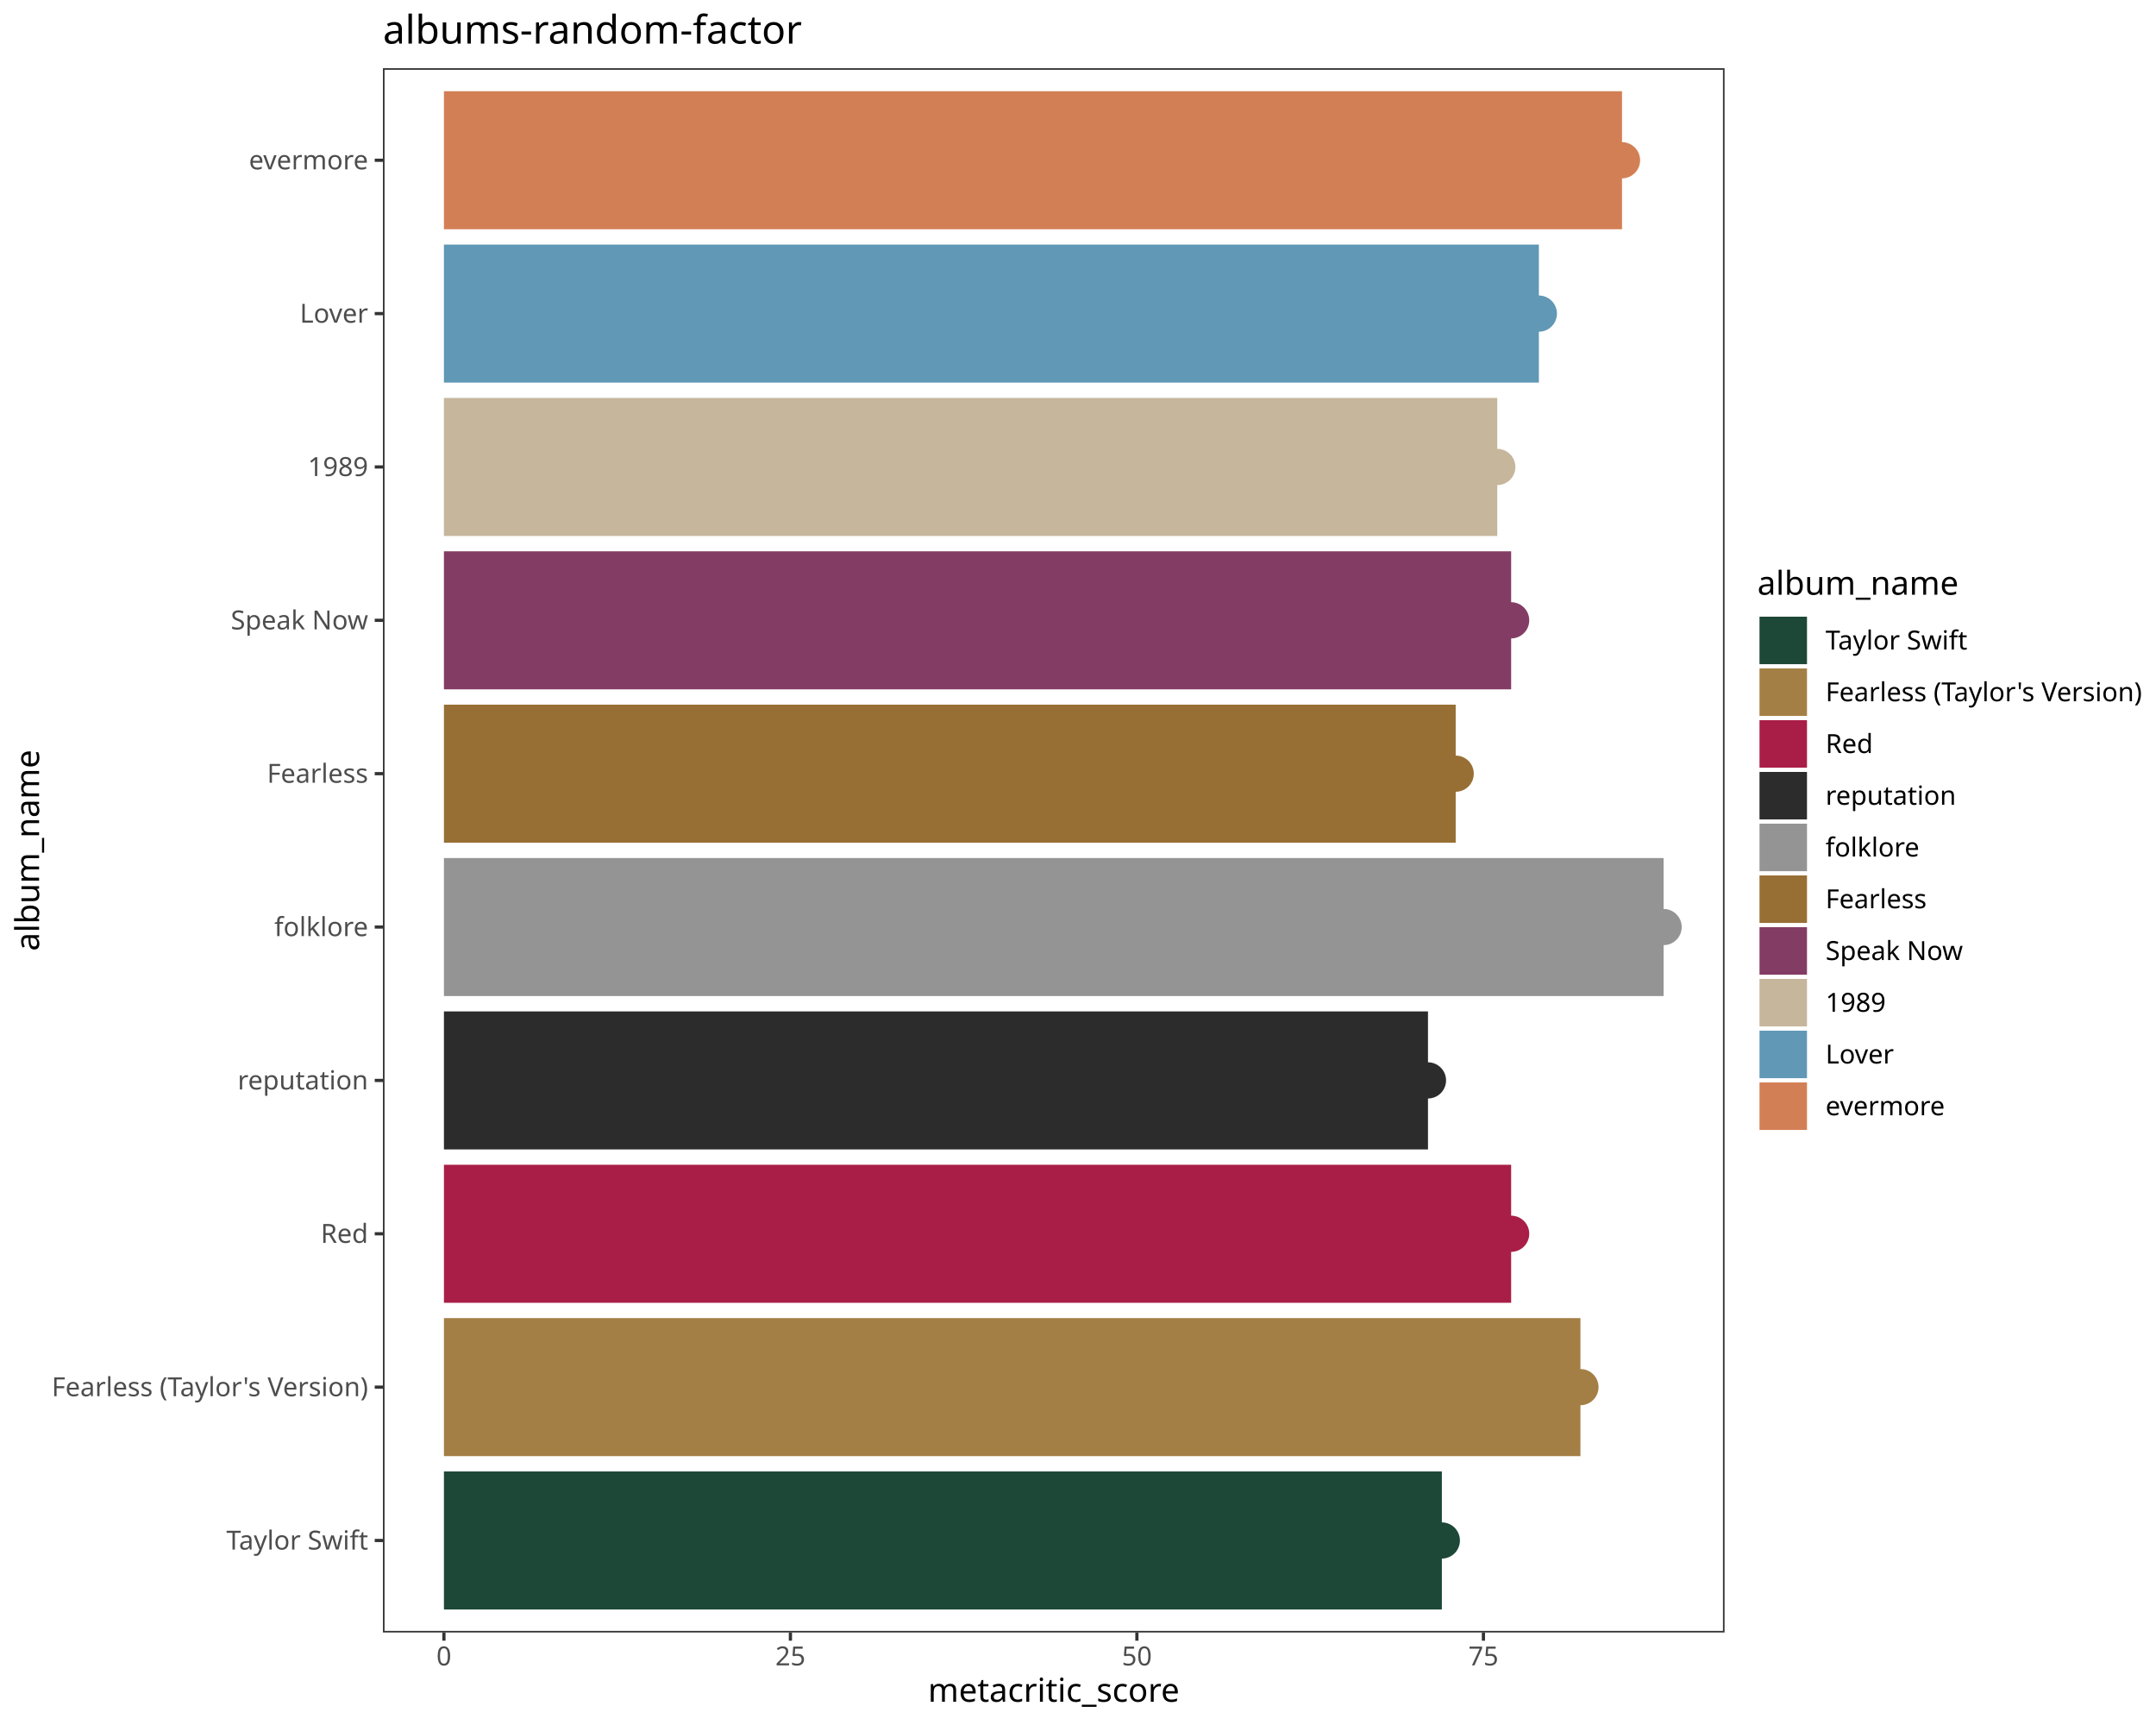
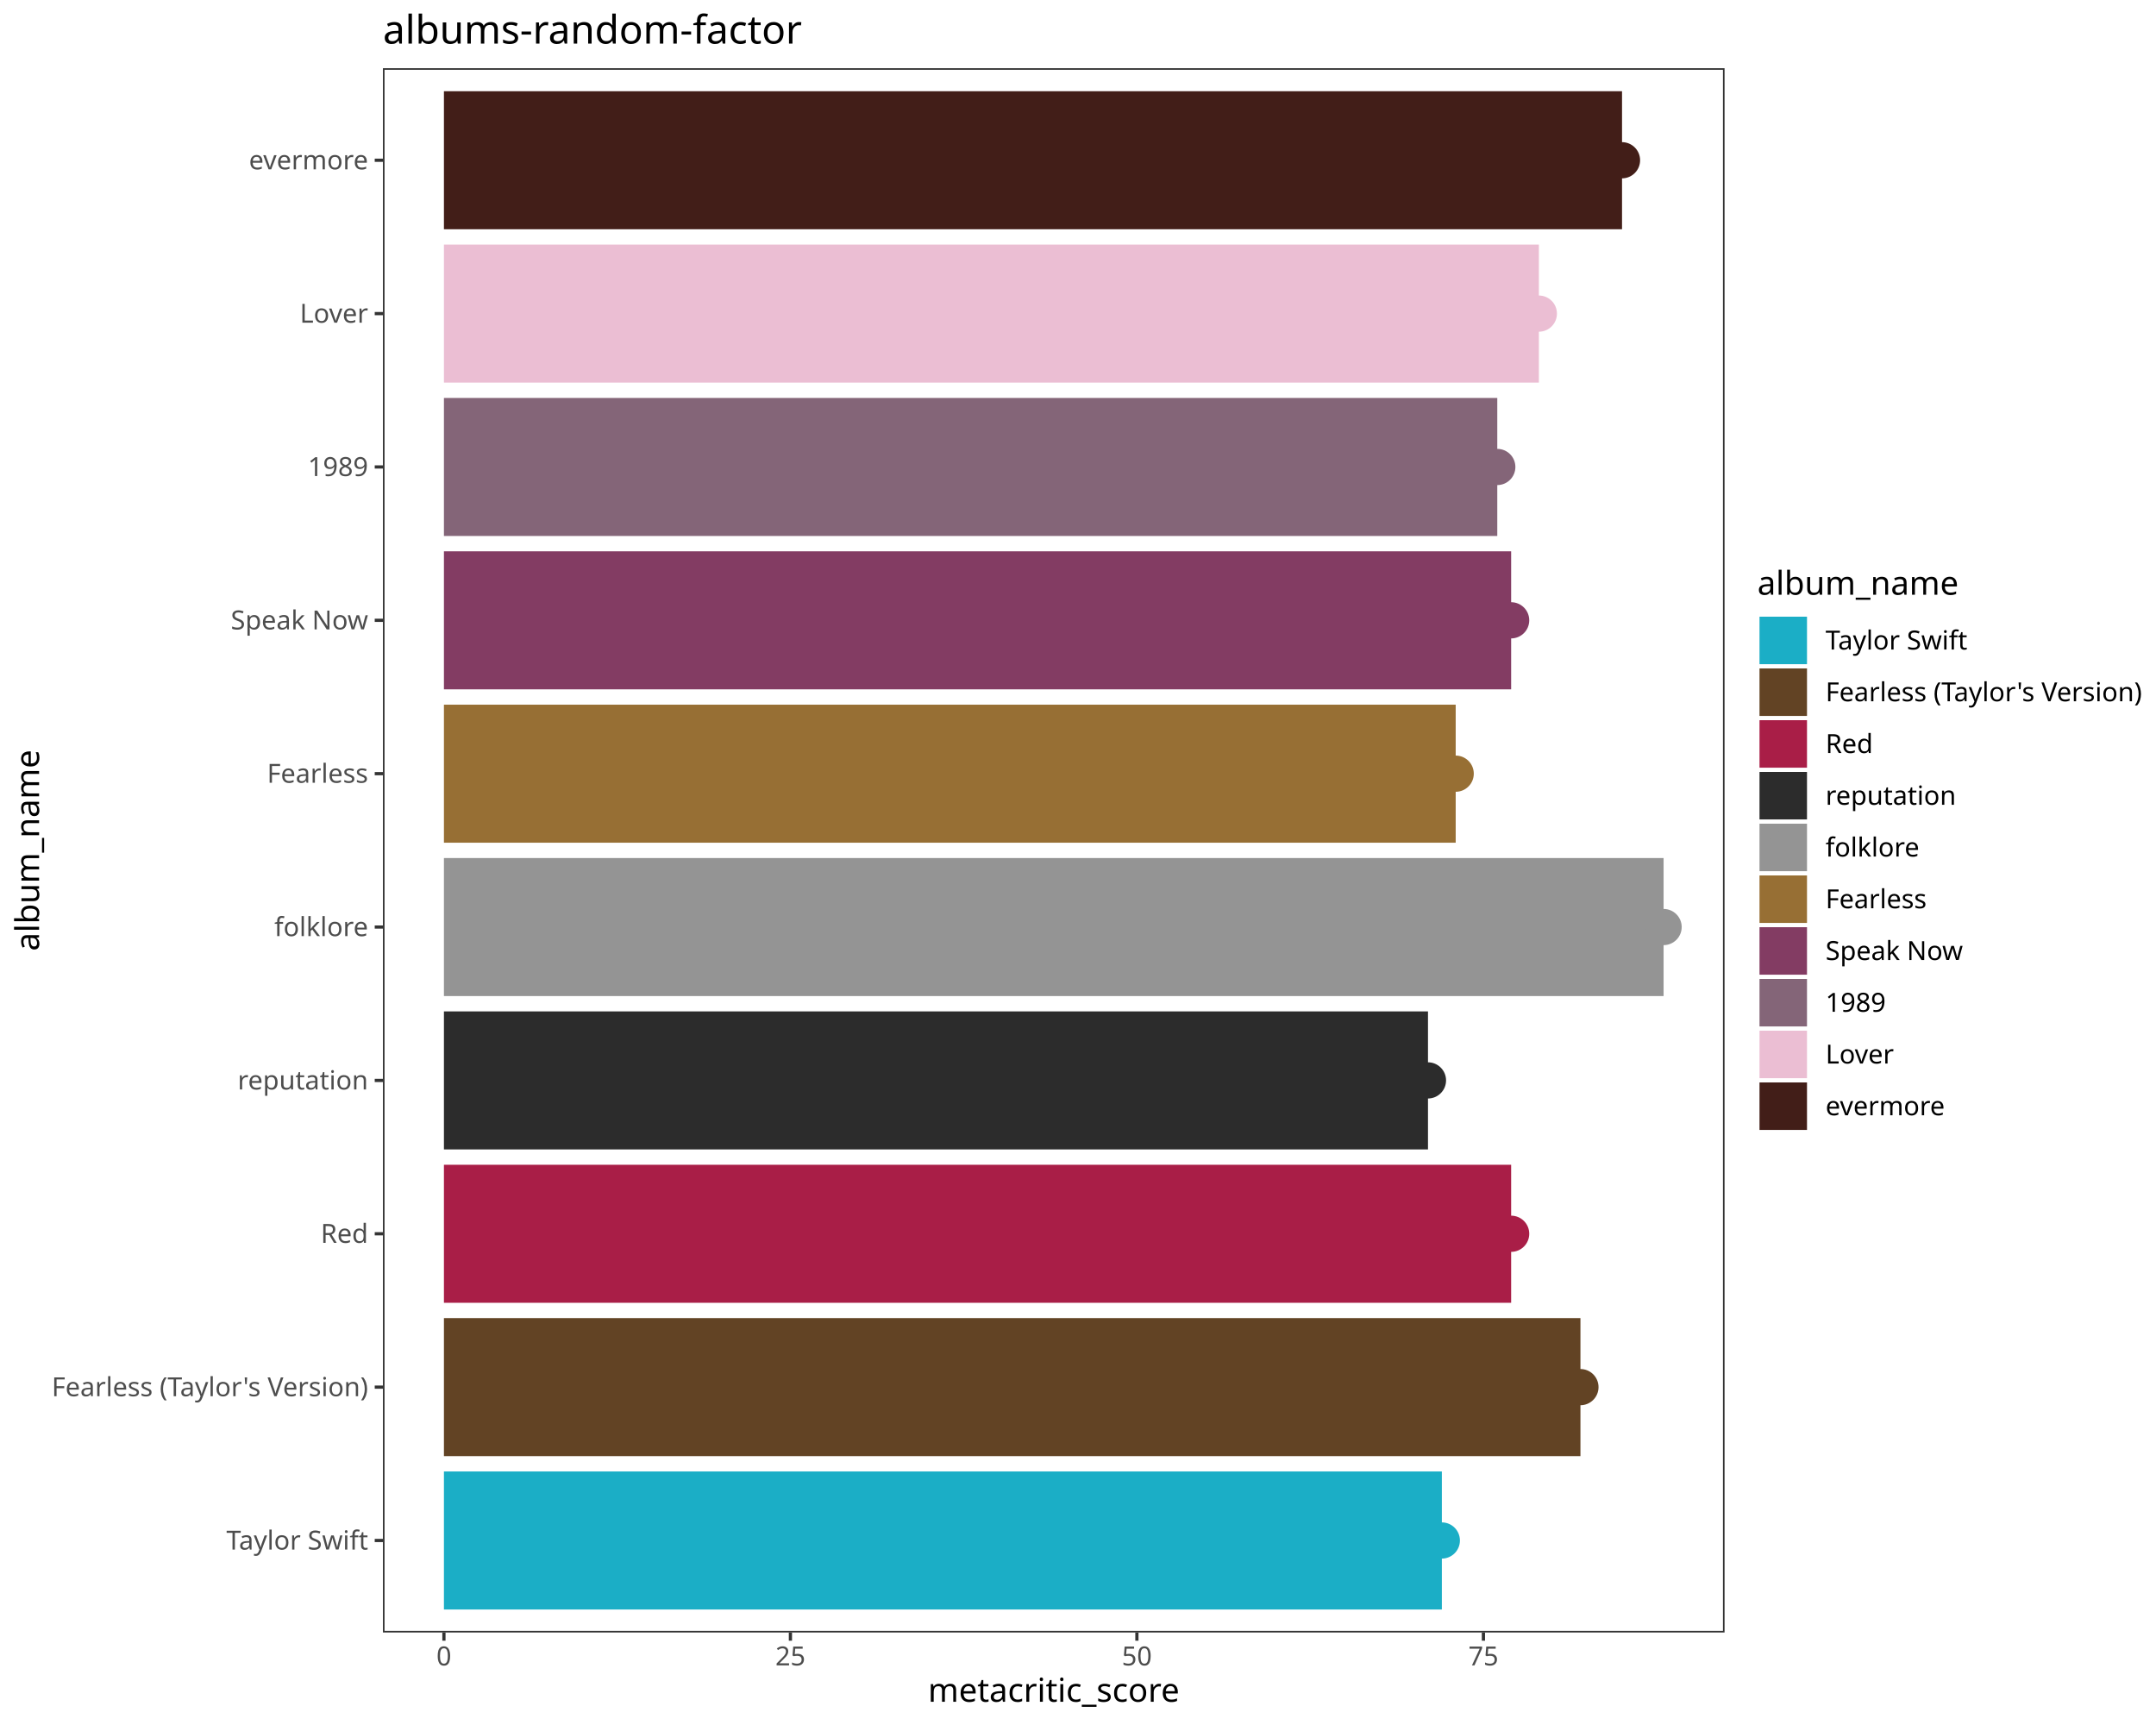
<svg xmlns="http://www.w3.org/2000/svg" class="svglite" data-engine-version="2.0" width="720.00pt" height="576.00pt" viewBox="0 0 720.00 576.00">
  <defs>
    <style type="text/css">
    .svglite line, .svglite polyline, .svglite polygon, .svglite path, .svglite rect, .svglite circle {
      fill: none;
      stroke: #000000;
      stroke-linecap: round;
      stroke-linejoin: round;
      stroke-miterlimit: 10.00;
    }
  </style>
  </defs>
  <rect width="100%" height="100%" style="stroke: none; fill: #FFFFFF;" />
  <defs>
    <clipPath id="cpMC4wMHw3MjAuMDB8MC4wMHw1NzYuMDA=">
      <rect x="0.00" y="0.00" width="720.00" height="576.00" />
    </clipPath>
  </defs>
  <g clip-path="url(#cpMC4wMHw3MjAuMDB8MC4wMHw1NzYuMDA=)">
    <rect x="0.00" y="0.00" width="720.00" height="576.00" style="stroke-width: 1.07; stroke: #FFFFFF; fill: #FFFFFF;" />
  </g>
  <defs>
    <clipPath id="cpMTI3Ljg4fDU3NS45M3wyMi43OHw1NDUuMTE=">
      <rect x="127.88" y="22.78" width="448.04" height="522.33" />
    </clipPath>
  </defs>
  <g clip-path="url(#cpMTI3Ljg4fDU3NS45M3wyMi43OHw1NDUuMTE=)">
    <rect x="127.88" y="22.78" width="448.04" height="522.33" style="stroke-width: 1.07; stroke: none; fill: #FFFFFF;" />
-     <rect x="148.25" y="491.34" width="333.26" height="46.09" style="stroke-width: 1.07; stroke: none; stroke-linecap: square; stroke-linejoin: miter; fill: #1D4737;" />
+     <rect x="148.25" y="491.34" width="333.26" height="46.09" style="stroke-width: 1.07; stroke: none; stroke-linecap: square; stroke-linejoin: miter; fill: #1BAEC6;" />
    <rect x="148.25" y="235.30" width="337.88" height="46.09" style="stroke-width: 1.07; stroke: none; stroke-linecap: square; stroke-linejoin: miter; fill: #976F34;" />
    <rect x="148.25" y="184.09" width="356.40" height="46.09" style="stroke-width: 1.07; stroke: none; stroke-linecap: square; stroke-linejoin: miter; fill: #833C63;" />
    <rect x="148.25" y="388.93" width="356.40" height="46.09" style="stroke-width: 1.07; stroke: none; stroke-linecap: square; stroke-linejoin: miter; fill: #A91E47;" />
-     <rect x="148.25" y="132.88" width="351.77" height="46.09" style="stroke-width: 1.07; stroke: none; stroke-linecap: square; stroke-linejoin: miter; fill: #C6B69C;" />
+     <rect x="148.25" y="132.88" width="351.77" height="46.09" style="stroke-width: 1.07; stroke: none; stroke-linecap: square; stroke-linejoin: miter; fill: #846578;" />
    <rect x="148.25" y="337.72" width="328.63" height="46.09" style="stroke-width: 1.07; stroke: none; stroke-linecap: square; stroke-linejoin: miter; fill: #2C2C2C;" />
-     <rect x="148.25" y="81.67" width="365.66" height="46.09" style="stroke-width: 1.07; stroke: none; stroke-linecap: square; stroke-linejoin: miter; fill: #6098B6;" />
+     <rect x="148.25" y="81.67" width="365.66" height="46.09" style="stroke-width: 1.07; stroke: none; stroke-linecap: square; stroke-linejoin: miter; fill: #EBBED3;" />
    <rect x="148.25" y="286.51" width="407.31" height="46.09" style="stroke-width: 1.07; stroke: none; stroke-linecap: square; stroke-linejoin: miter; fill: #949494;" />
-     <rect x="148.25" y="30.46" width="393.43" height="46.09" style="stroke-width: 1.07; stroke: none; stroke-linecap: square; stroke-linejoin: miter; fill: #D37F55;" />
-     <rect x="148.25" y="440.13" width="379.54" height="46.09" style="stroke-width: 1.07; stroke: none; stroke-linecap: square; stroke-linejoin: miter; fill: #A47F45;" />
-     <circle cx="481.50" cy="514.39" r="5.69" style="stroke-width: 0.71; stroke: #1D4737; fill: #1D4737;" />
+     <rect x="148.25" y="30.46" width="393.43" height="46.09" style="stroke-width: 1.07; stroke: none; stroke-linecap: square; stroke-linejoin: miter; fill: #421E18;" />
+     <rect x="148.25" y="440.13" width="379.54" height="46.09" style="stroke-width: 1.07; stroke: none; stroke-linecap: square; stroke-linejoin: miter; fill: #624324;" />
+     <circle cx="481.50" cy="514.39" r="5.69" style="stroke-width: 0.71; stroke: #1BAEC6; fill: #1BAEC6;" />
    <circle cx="486.13" cy="258.34" r="5.69" style="stroke-width: 0.71; stroke: #976F34; fill: #976F34;" />
    <circle cx="504.65" cy="207.13" r="5.69" style="stroke-width: 0.71; stroke: #833C63; fill: #833C63;" />
    <circle cx="504.65" cy="411.97" r="5.69" style="stroke-width: 0.71; stroke: #A91E47; fill: #A91E47;" />
-     <circle cx="500.02" cy="155.93" r="5.69" style="stroke-width: 0.71; stroke: #C6B69C; fill: #C6B69C;" />
+     <circle cx="500.02" cy="155.93" r="5.69" style="stroke-width: 0.71; stroke: #846578; fill: #846578;" />
    <circle cx="476.87" cy="360.76" r="5.69" style="stroke-width: 0.71; stroke: #2C2C2C; fill: #2C2C2C;" />
-     <circle cx="513.90" cy="104.72" r="5.69" style="stroke-width: 0.71; stroke: #6098B6; fill: #6098B6;" />
+     <circle cx="513.90" cy="104.72" r="5.69" style="stroke-width: 0.71; stroke: #EBBED3; fill: #EBBED3;" />
    <circle cx="555.56" cy="309.55" r="5.69" style="stroke-width: 0.71; stroke: #949494; fill: #949494;" />
-     <circle cx="541.67" cy="53.51" r="5.69" style="stroke-width: 0.71; stroke: #D37F55; fill: #D37F55;" />
-     <circle cx="527.79" cy="463.18" r="5.69" style="stroke-width: 0.71; stroke: #A47F45; fill: #A47F45;" />
+     <circle cx="541.67" cy="53.51" r="5.69" style="stroke-width: 0.71; stroke: #421E18; fill: #421E18;" />
+     <circle cx="527.79" cy="463.18" r="5.69" style="stroke-width: 0.71; stroke: #624324; fill: #624324;" />
    <rect x="127.88" y="22.78" width="448.04" height="522.33" style="stroke-width: 1.07; stroke: #333333;" />
  </g>
  <g clip-path="url(#cpMC4wMHw3MjAuMDB8MC4wMHw1NzYuMDA=)">
    <text x="122.95" y="517.42" text-anchor="end" style="font-size: 8.80px; fill: #4D4D4D; font-family: sans;" textLength="45.97px" lengthAdjust="spacingAndGlyphs">Taylor Swift</text>
    <text x="122.95" y="466.21" text-anchor="end" style="font-size: 8.80px; fill: #4D4D4D; font-family: sans;" textLength="104.88px" lengthAdjust="spacingAndGlyphs">Fearless (Taylor's Version)</text>
    <text x="122.95" y="415.00" text-anchor="end" style="font-size: 8.80px; fill: #4D4D4D; font-family: sans;" textLength="16.15px" lengthAdjust="spacingAndGlyphs">Red</text>
    <text x="122.95" y="363.79" text-anchor="end" style="font-size: 8.80px; fill: #4D4D4D; font-family: sans;" textLength="39.14px" lengthAdjust="spacingAndGlyphs">reputation</text>
    <text x="122.95" y="312.58" text-anchor="end" style="font-size: 8.80px; fill: #4D4D4D; font-family: sans;" textLength="28.37px" lengthAdjust="spacingAndGlyphs">folklore</text>
    <text x="122.95" y="261.37" text-anchor="end" style="font-size: 8.80px; fill: #4D4D4D; font-family: sans;" textLength="33.75px" lengthAdjust="spacingAndGlyphs">Fearless</text>
    <text x="122.95" y="210.16" text-anchor="end" style="font-size: 8.80px; fill: #4D4D4D; font-family: sans;" textLength="45.01px" lengthAdjust="spacingAndGlyphs">Speak Now</text>
    <text x="122.95" y="158.95" text-anchor="end" style="font-size: 8.80px; fill: #4D4D4D; font-family: sans;" textLength="19.58px" lengthAdjust="spacingAndGlyphs">1989</text>
    <text x="122.95" y="107.75" text-anchor="end" style="font-size: 8.80px; fill: #4D4D4D; font-family: sans;" textLength="22.02px" lengthAdjust="spacingAndGlyphs">Lover</text>
    <text x="122.95" y="56.54" text-anchor="end" style="font-size: 8.80px; fill: #4D4D4D; font-family: sans;" textLength="37.18px" lengthAdjust="spacingAndGlyphs">evermore</text>
    <polyline points="125.14,514.39 127.88,514.39 " style="stroke-width: 1.07; stroke: #333333; stroke-linecap: butt;" />
    <polyline points="125.14,463.18 127.88,463.18 " style="stroke-width: 1.07; stroke: #333333; stroke-linecap: butt;" />
    <polyline points="125.14,411.97 127.88,411.97 " style="stroke-width: 1.07; stroke: #333333; stroke-linecap: butt;" />
    <polyline points="125.14,360.76 127.88,360.76 " style="stroke-width: 1.07; stroke: #333333; stroke-linecap: butt;" />
    <polyline points="125.14,309.55 127.88,309.55 " style="stroke-width: 1.07; stroke: #333333; stroke-linecap: butt;" />
    <polyline points="125.14,258.34 127.88,258.34 " style="stroke-width: 1.07; stroke: #333333; stroke-linecap: butt;" />
    <polyline points="125.14,207.13 127.88,207.13 " style="stroke-width: 1.07; stroke: #333333; stroke-linecap: butt;" />
    <polyline points="125.14,155.93 127.88,155.93 " style="stroke-width: 1.07; stroke: #333333; stroke-linecap: butt;" />
    <polyline points="125.14,104.72 127.88,104.72 " style="stroke-width: 1.07; stroke: #333333; stroke-linecap: butt;" />
    <polyline points="125.14,53.51 127.88,53.51 " style="stroke-width: 1.07; stroke: #333333; stroke-linecap: butt;" />
    <polyline points="148.25,547.85 148.25,545.11 " style="stroke-width: 1.07; stroke: #333333; stroke-linecap: butt;" />
    <polyline points="263.96,547.85 263.96,545.11 " style="stroke-width: 1.07; stroke: #333333; stroke-linecap: butt;" />
    <polyline points="379.67,547.85 379.67,545.11 " style="stroke-width: 1.07; stroke: #333333; stroke-linecap: butt;" />
    <polyline points="495.39,547.85 495.39,545.11 " style="stroke-width: 1.07; stroke: #333333; stroke-linecap: butt;" />
    <text x="148.25" y="556.10" text-anchor="middle" style="font-size: 8.80px; fill: #4D4D4D; font-family: sans;" textLength="4.89px" lengthAdjust="spacingAndGlyphs">0</text>
    <text x="263.96" y="556.10" text-anchor="middle" style="font-size: 8.80px; fill: #4D4D4D; font-family: sans;" textLength="9.79px" lengthAdjust="spacingAndGlyphs">25</text>
    <text x="379.67" y="556.10" text-anchor="middle" style="font-size: 8.80px; fill: #4D4D4D; font-family: sans;" textLength="9.79px" lengthAdjust="spacingAndGlyphs">50</text>
    <text x="495.39" y="556.10" text-anchor="middle" style="font-size: 8.80px; fill: #4D4D4D; font-family: sans;" textLength="9.79px" lengthAdjust="spacingAndGlyphs">75</text>
    <text x="351.90" y="568.24" text-anchor="middle" style="font-size: 11.00px; font-family: sans;" textLength="80.10px" lengthAdjust="spacingAndGlyphs">metacritic_score</text>
    <text transform="translate(13.05,283.95) rotate(-90)" text-anchor="middle" style="font-size: 11.00px; font-family: sans;" textLength="63.60px" lengthAdjust="spacingAndGlyphs">album_name</text>
    <rect x="586.88" y="189.88" width="127.64" height="188.13" style="stroke-width: 1.07; stroke: none; fill: #FFFFFF;" />
    <text x="586.88" y="198.59" style="font-size: 11.00px; font-family: sans;" textLength="63.60px" lengthAdjust="spacingAndGlyphs">album_name</text>
    <rect x="586.88" y="205.21" width="17.28" height="17.28" style="stroke-width: 1.07; stroke: none; fill: #FFFFFF;" />
-     <rect x="587.59" y="205.92" width="15.86" height="15.86" style="stroke-width: 1.07; stroke: none; stroke-linecap: square; stroke-linejoin: miter; fill: #1D4737;" />
-     <circle cx="595.52" cy="213.85" r="5.69" style="stroke-width: 0.71; stroke: #1D4737; fill: #1D4737;" />
+     <rect x="587.59" y="205.92" width="15.86" height="15.86" style="stroke-width: 1.07; stroke: none; stroke-linecap: square; stroke-linejoin: miter; fill: #1BAEC6;" />
+     <circle cx="595.52" cy="213.85" r="5.69" style="stroke-width: 0.71; stroke: #1BAEC6; fill: #1BAEC6;" />
    <rect x="586.88" y="222.49" width="17.28" height="17.28" style="stroke-width: 1.07; stroke: none; fill: #FFFFFF;" />
-     <rect x="587.59" y="223.20" width="15.86" height="15.86" style="stroke-width: 1.07; stroke: none; stroke-linecap: square; stroke-linejoin: miter; fill: #A47F45;" />
-     <circle cx="595.52" cy="231.13" r="5.69" style="stroke-width: 0.71; stroke: #A47F45; fill: #A47F45;" />
+     <rect x="587.59" y="223.20" width="15.86" height="15.86" style="stroke-width: 1.07; stroke: none; stroke-linecap: square; stroke-linejoin: miter; fill: #624324;" />
+     <circle cx="595.52" cy="231.13" r="5.69" style="stroke-width: 0.71; stroke: #624324; fill: #624324;" />
    <rect x="586.88" y="239.77" width="17.28" height="17.28" style="stroke-width: 1.07; stroke: none; fill: #FFFFFF;" />
    <rect x="587.59" y="240.48" width="15.86" height="15.86" style="stroke-width: 1.07; stroke: none; stroke-linecap: square; stroke-linejoin: miter; fill: #A91E47;" />
    <circle cx="595.52" cy="248.41" r="5.69" style="stroke-width: 0.71; stroke: #A91E47; fill: #A91E47;" />
    <rect x="586.88" y="257.05" width="17.28" height="17.28" style="stroke-width: 1.07; stroke: none; fill: #FFFFFF;" />
    <rect x="587.59" y="257.76" width="15.86" height="15.86" style="stroke-width: 1.07; stroke: none; stroke-linecap: square; stroke-linejoin: miter; fill: #2C2C2C;" />
    <circle cx="595.52" cy="265.69" r="5.69" style="stroke-width: 0.71; stroke: #2C2C2C; fill: #2C2C2C;" />
    <rect x="586.88" y="274.33" width="17.28" height="17.28" style="stroke-width: 1.07; stroke: none; fill: #FFFFFF;" />
    <rect x="587.59" y="275.04" width="15.86" height="15.86" style="stroke-width: 1.07; stroke: none; stroke-linecap: square; stroke-linejoin: miter; fill: #949494;" />
    <circle cx="595.52" cy="282.97" r="5.69" style="stroke-width: 0.71; stroke: #949494; fill: #949494;" />
    <rect x="586.88" y="291.61" width="17.28" height="17.28" style="stroke-width: 1.07; stroke: none; fill: #FFFFFF;" />
    <rect x="587.59" y="292.32" width="15.86" height="15.86" style="stroke-width: 1.07; stroke: none; stroke-linecap: square; stroke-linejoin: miter; fill: #976F34;" />
    <circle cx="595.52" cy="300.25" r="5.69" style="stroke-width: 0.71; stroke: #976F34; fill: #976F34;" />
    <rect x="586.88" y="308.89" width="17.28" height="17.28" style="stroke-width: 1.07; stroke: none; fill: #FFFFFF;" />
    <rect x="587.59" y="309.60" width="15.86" height="15.86" style="stroke-width: 1.07; stroke: none; stroke-linecap: square; stroke-linejoin: miter; fill: #833C63;" />
    <circle cx="595.52" cy="317.53" r="5.69" style="stroke-width: 0.71; stroke: #833C63; fill: #833C63;" />
    <rect x="586.88" y="326.17" width="17.28" height="17.28" style="stroke-width: 1.07; stroke: none; fill: #FFFFFF;" />
-     <rect x="587.59" y="326.88" width="15.86" height="15.86" style="stroke-width: 1.07; stroke: none; stroke-linecap: square; stroke-linejoin: miter; fill: #C6B69C;" />
-     <circle cx="595.52" cy="334.81" r="5.69" style="stroke-width: 0.71; stroke: #C6B69C; fill: #C6B69C;" />
+     <rect x="587.59" y="326.88" width="15.86" height="15.86" style="stroke-width: 1.07; stroke: none; stroke-linecap: square; stroke-linejoin: miter; fill: #846578;" />
+     <circle cx="595.52" cy="334.81" r="5.69" style="stroke-width: 0.71; stroke: #846578; fill: #846578;" />
    <rect x="586.88" y="343.45" width="17.28" height="17.28" style="stroke-width: 1.07; stroke: none; fill: #FFFFFF;" />
-     <rect x="587.59" y="344.16" width="15.86" height="15.86" style="stroke-width: 1.07; stroke: none; stroke-linecap: square; stroke-linejoin: miter; fill: #6098B6;" />
-     <circle cx="595.52" cy="352.09" r="5.69" style="stroke-width: 0.71; stroke: #6098B6; fill: #6098B6;" />
+     <rect x="587.59" y="344.16" width="15.86" height="15.86" style="stroke-width: 1.07; stroke: none; stroke-linecap: square; stroke-linejoin: miter; fill: #EBBED3;" />
+     <circle cx="595.52" cy="352.09" r="5.69" style="stroke-width: 0.71; stroke: #EBBED3; fill: #EBBED3;" />
    <rect x="586.88" y="360.73" width="17.28" height="17.28" style="stroke-width: 1.07; stroke: none; fill: #FFFFFF;" />
-     <rect x="587.59" y="361.44" width="15.86" height="15.86" style="stroke-width: 1.07; stroke: none; stroke-linecap: square; stroke-linejoin: miter; fill: #D37F55;" />
-     <circle cx="595.52" cy="369.37" r="5.69" style="stroke-width: 0.71; stroke: #D37F55; fill: #D37F55;" />
+     <rect x="587.59" y="361.44" width="15.86" height="15.86" style="stroke-width: 1.07; stroke: none; stroke-linecap: square; stroke-linejoin: miter; fill: #421E18;" />
+     <circle cx="595.52" cy="369.37" r="5.69" style="stroke-width: 0.71; stroke: #421E18; fill: #421E18;" />
    <text x="609.64" y="216.88" style="font-size: 8.80px; font-family: sans;" textLength="45.97px" lengthAdjust="spacingAndGlyphs">Taylor Swift</text>
    <text x="609.64" y="234.16" style="font-size: 8.80px; font-family: sans;" textLength="104.88px" lengthAdjust="spacingAndGlyphs">Fearless (Taylor's Version)</text>
    <text x="609.64" y="251.44" style="font-size: 8.80px; font-family: sans;" textLength="16.15px" lengthAdjust="spacingAndGlyphs">Red</text>
    <text x="609.64" y="268.72" style="font-size: 8.80px; font-family: sans;" textLength="39.14px" lengthAdjust="spacingAndGlyphs">reputation</text>
    <text x="609.64" y="286.00" style="font-size: 8.80px; font-family: sans;" textLength="28.37px" lengthAdjust="spacingAndGlyphs">folklore</text>
    <text x="609.64" y="303.28" style="font-size: 8.80px; font-family: sans;" textLength="33.75px" lengthAdjust="spacingAndGlyphs">Fearless</text>
    <text x="609.64" y="320.56" style="font-size: 8.80px; font-family: sans;" textLength="45.01px" lengthAdjust="spacingAndGlyphs">Speak Now</text>
    <text x="609.64" y="337.84" style="font-size: 8.80px; font-family: sans;" textLength="19.58px" lengthAdjust="spacingAndGlyphs">1989</text>
    <text x="609.64" y="355.12" style="font-size: 8.80px; font-family: sans;" textLength="22.02px" lengthAdjust="spacingAndGlyphs">Lover</text>
    <text x="609.64" y="372.40" style="font-size: 8.80px; font-family: sans;" textLength="37.18px" lengthAdjust="spacingAndGlyphs">evermore</text>
    <text x="127.88" y="14.56" style="font-size: 13.20px; font-family: sans;" textLength="129.14px" lengthAdjust="spacingAndGlyphs">albums-random-factor</text>
  </g>
</svg>
